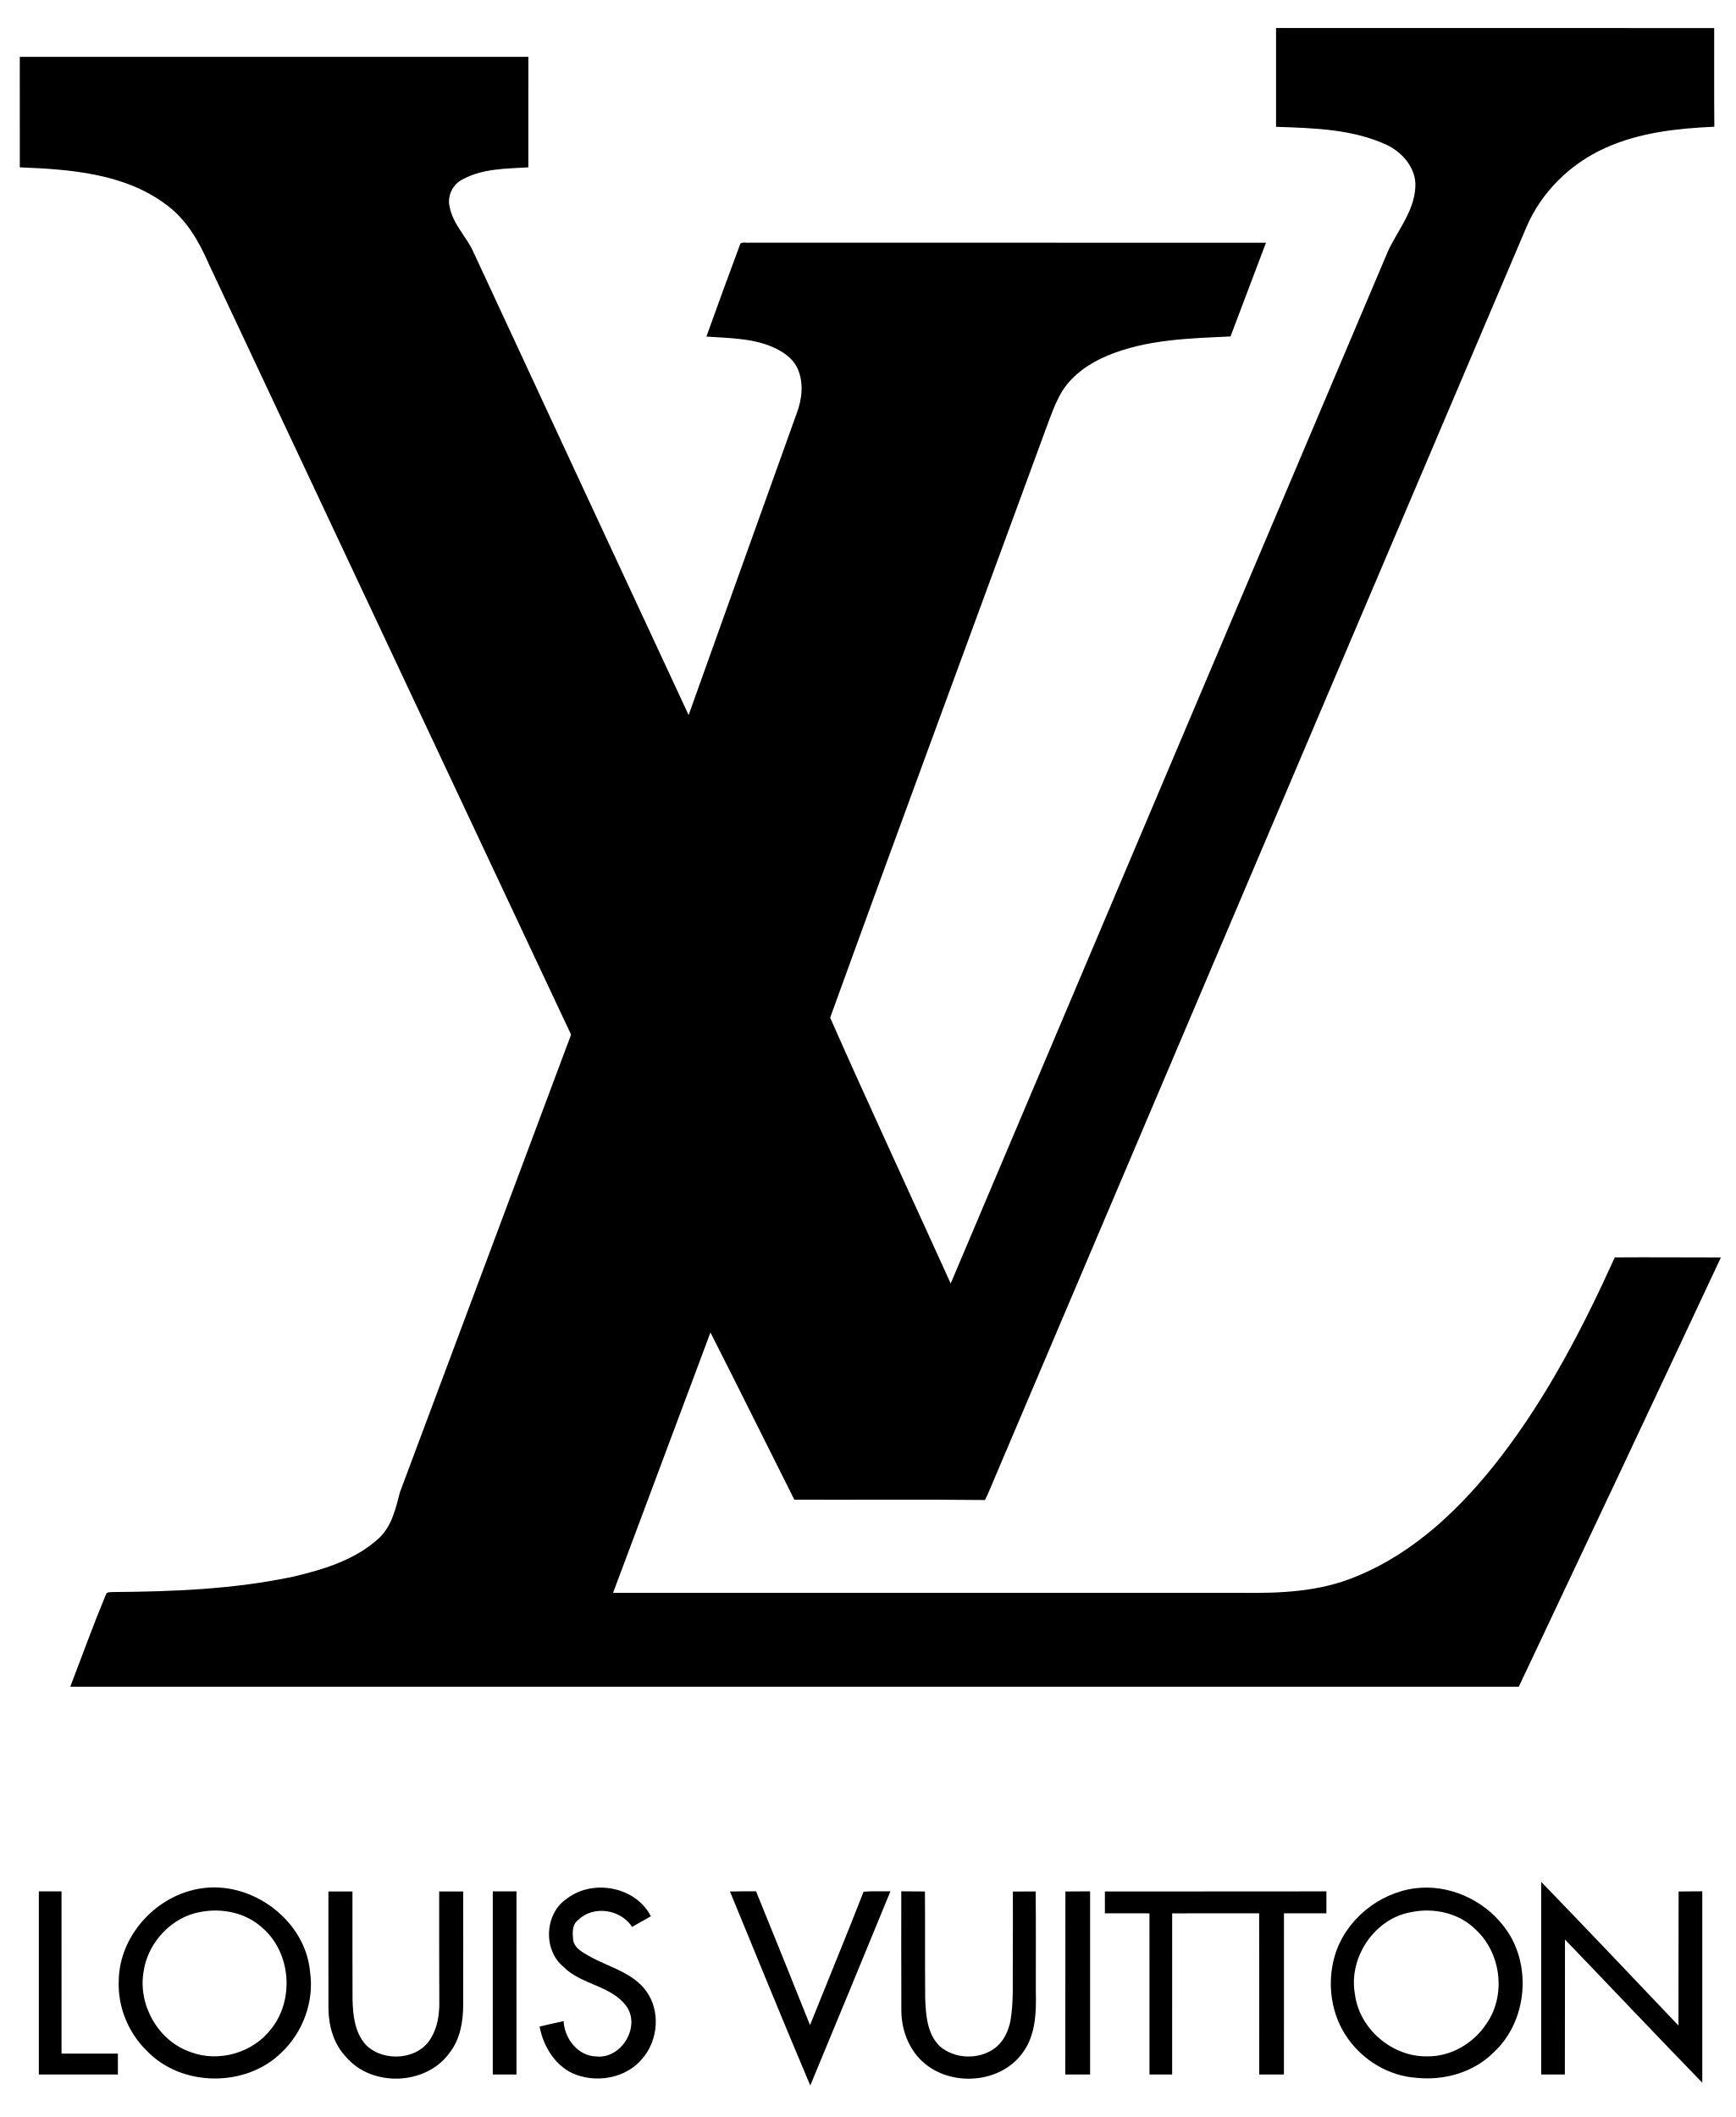
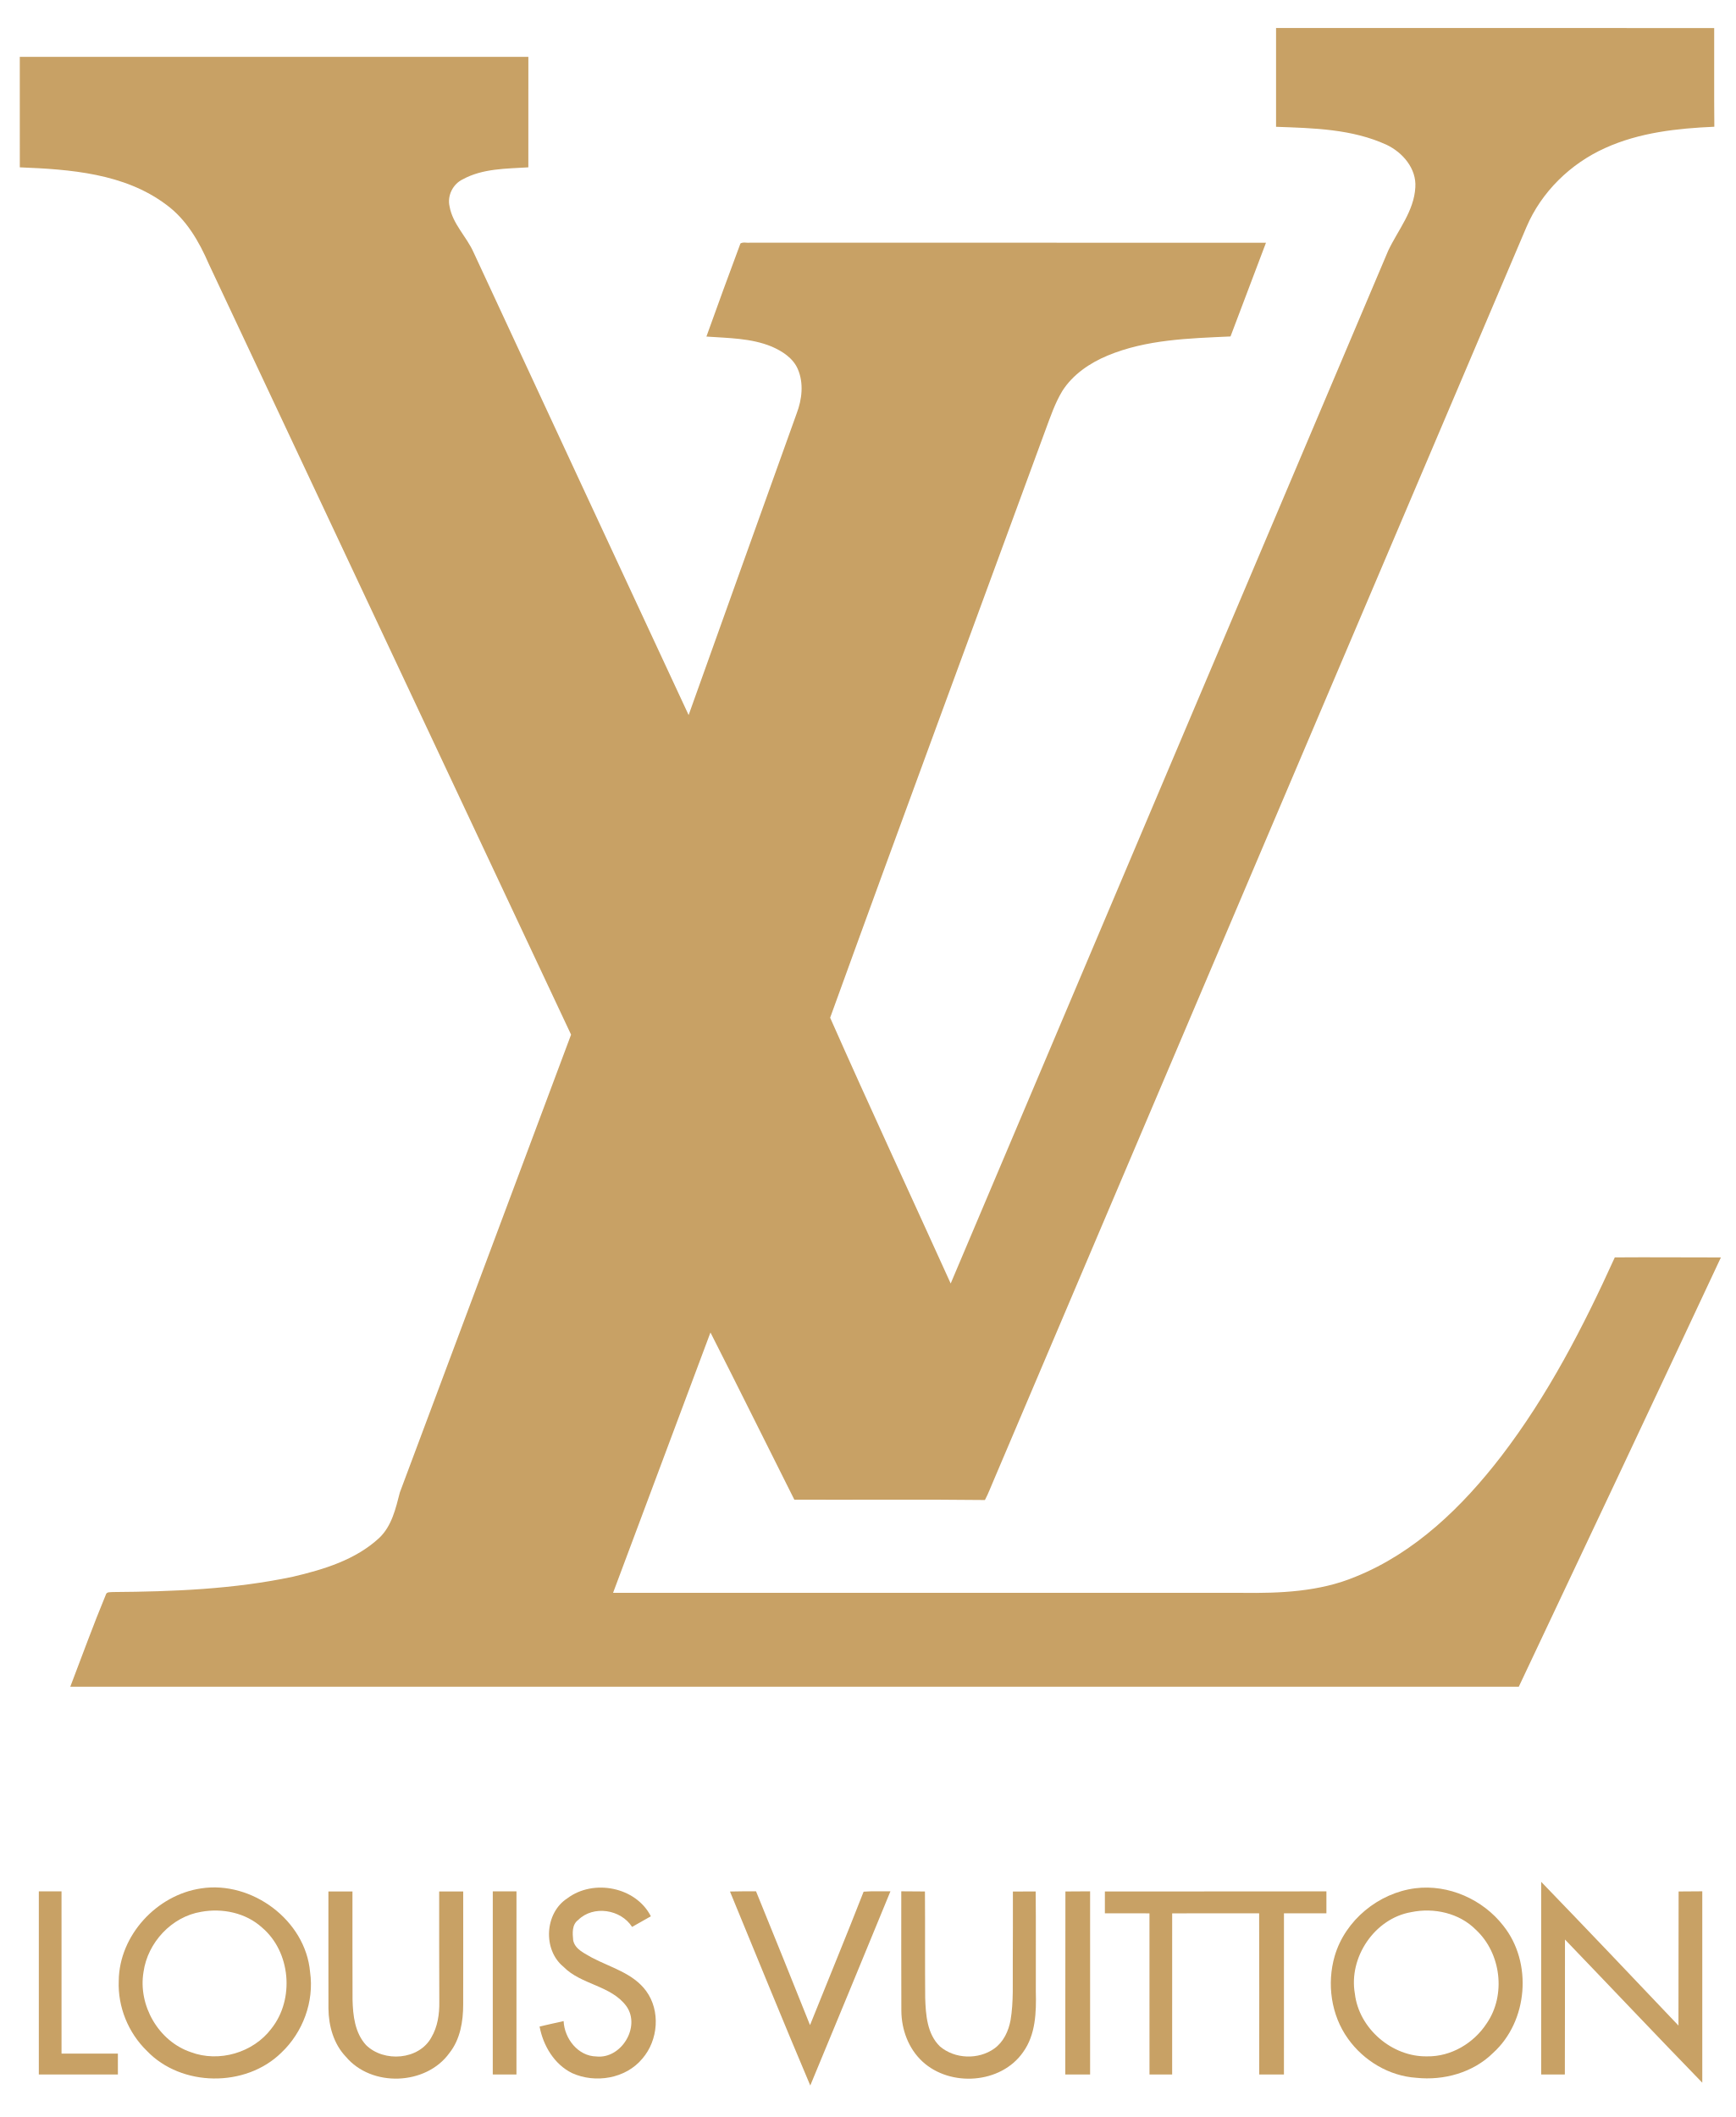
<svg xmlns="http://www.w3.org/2000/svg" id="svg2" version="1.0" viewBox="0 0 815 980" height="300" width="246">
  <defs id="defs30">
    </defs>
  <g id="path33">
-     <path style="opacity:1;fill:#000000" id="path5" d="M 599.07,6.2 C 667.63,6.2 736.2,6.19 804.76,6.21 C 804.8,21.65 804.68,37.1 804.83,52.55 C 787.41,53.31 769.6,55.26 753.56,62.55 C 737.29,69.86 723.65,83.16 716.63,99.63 C 633.26,295.61 549.95,491.61 466.67,687.63 C 465.23,690.85 464.07,694.18 462.39,697.29 C 432.57,696.94 402.74,697.24 372.92,697.13 C 359.76,670.98 346.81,644.72 333.54,618.63 C 318.33,659.39 303.03,700.11 287.82,740.86 C 386.19,740.87 484.56,740.86 582.93,740.87 C 600.94,741.11 619.49,740.36 636.34,733.32 C 664.34,722.07 686.63,700.33 704.77,676.76 C 726.67,648.2 743.29,616.05 758.1,583.38 C 774.71,583.24 791.31,583.43 807.91,583.4 C 776.43,650.64 744.79,717.82 713.03,784.93 C 486.35,784.94 259.68,784.93 33,784.93 C 38.52,770.52 43.77,755.99 49.69,741.73 C 50.05,740.26 51.88,740.63 52.99,740.49 C 81.29,740.28 109.78,739.18 137.55,733.29 C 152,729.9 166.95,725.38 178.07,715.06 C 183.95,709.45 185.78,701.26 187.73,693.7 C 214.5,622.06 241.31,550.43 268.1,478.8 C 211.48,358.16 154.67,237.59 98.02,116.96 C 93.46,106.41 87.44,95.96 77.97,89.09 C 58.37,74.41 32.9,72.55 9.3,71.61 C 9.28,54.32 9.3,37.04 9.29,19.75 C 88.88,19.72 168.46,19.73 248.05,19.74 C 248.06,37.03 248.07,54.32 248.04,71.61 C 237.67,72.27 226.66,72.1 217.27,77.23 C 212.61,79.43 209.87,84.97 211.07,90.01 C 212.54,98.26 219.06,104.15 222.36,111.6 C 255.97,183.99 289.58,256.39 323.29,328.75 C 340.18,281.52 357.07,234.3 374.03,187.1 C 376.52,180.54 377.4,172.96 374.56,166.36 C 372.33,161.15 367.27,157.93 362.28,155.76 C 352.58,151.76 341.92,151.8 331.64,151.06 C 336.89,136.47 342.17,121.88 347.61,107.37 C 348.87,106.56 350.62,107.18 352.07,106.98 C 432.82,107.03 513.58,106.98 594.34,107.01 C 588.76,121.67 583.21,136.33 577.69,151.01 C 558.24,151.91 538.19,152.4 519.95,160 C 511.59,163.5 503.68,168.85 498.74,176.59 C 495.31,182.26 493.18,188.59 490.88,194.77 C 457.14,286.79 423.09,378.69 389.73,470.85 C 408.21,512.62 427.47,554.03 446.32,595.63 C 514.77,433.99 583.2,272.33 651.73,110.72 C 656.35,101 663.87,92.13 664.46,80.95 C 665.03,72.2 658.54,64.65 651.02,61.06 C 634.81,53.58 616.59,53.21 599.07,52.58 C 599.05,37.12 599.05,21.66 599.07,6.2 z" />
-     <path style="opacity:1;fill:#000000" id="path7" d="M 723.54,876.54 C 745.15,898.92 766.59,921.45 787.99,944.02 C 787.96,923.04 788.08,902.05 788.06,881.07 C 791.76,881.08 795.46,881.04 799.17,880.99 C 799.18,910.94 799.18,940.9 799.17,970.85 C 777.54,948.58 756.23,926.01 734.71,903.63 C 734.74,924.74 734.66,945.86 734.65,966.98 C 730.94,967.01 727.24,967 723.54,967 C 723.53,936.84 723.52,906.69 723.54,876.54 z" />
-     <path style="opacity:1;fill:#000000" id="path9" d="M 94.45,879.62 C 118.26,875.96 143.45,894.6 145.57,918.88 C 147.57,932.77 142.18,947.25 132.01,956.82 C 115.29,973.18 85.22,972.88 68.99,955.94 C 60.22,947.44 55.22,935.19 55.75,922.96 C 55.99,901.68 73.58,882.67 94.45,879.62 M 94.46,890.62 C 80.6,892.88 69.32,905.05 67.38,918.84 C 64.74,934.51 74.41,951.37 89.54,956.49 C 102.78,961.49 118.89,956.78 127.39,945.48 C 138.38,931.69 136.52,909.44 123,897.99 C 115.4,891.08 104.41,888.8 94.46,890.62 z" />
-     <path style="opacity:1;fill:#000000" id="path11" d="M 266.39,884.25 C 278.59,875.09 298.52,878.88 305.56,892.72 C 302.62,894.38 299.68,896.05 296.74,897.71 C 291.45,889.44 278.56,887.42 271.45,894.44 C 268.44,896.64 268.77,900.67 269.09,903.98 C 269.95,908.3 274.55,910.13 277.94,912.16 C 286.68,916.76 297.18,919.41 303.32,927.75 C 310.17,937.06 309.04,950.92 301.57,959.54 C 293.76,968.99 279.48,971.29 268.56,966.34 C 260.18,962.2 255,953.45 253.32,944.48 C 257.07,943.59 260.84,942.77 264.6,941.93 C 264.98,950.11 271.33,958.38 279.97,958.53 C 291.63,959.8 300.9,944.64 294.11,934.97 C 286.86,925.1 272.88,924.96 264.54,916.43 C 254.72,908.4 255.71,891.09 266.39,884.25 z" />
-     <path style="opacity:1;fill:#000000" id="path13" d="M 664.46,879.56 C 680.06,877.61 696.18,884.81 705.76,897.15 C 719.57,914.43 717.36,942 700.97,956.86 C 691.61,966.11 677.85,969.92 664.93,968.55 C 652.16,967.71 640.21,960.55 632.84,950.19 C 624.9,939.14 622.84,924.37 626.6,911.38 C 631.51,894.55 647.17,881.76 664.46,879.56 M 662.55,890.77 C 645.35,893.7 633.05,912.02 636.07,929.06 C 637.98,945.45 653.53,958.79 669.98,958.48 C 681.2,958.67 691.9,952.31 697.95,943.01 C 707.14,929.69 704.72,910.01 692.88,899.05 C 685.13,891.2 673.16,888.55 662.55,890.77 z" />
-     <path style="opacity:1;fill:#000000" id="path15" d="M 18.23,881.01 C 21.78,880.99 25.33,880.99 28.88,881.01 C 28.89,906.4 28.87,931.8 28.89,957.19 C 37.71,957.21 46.52,957.19 55.34,957.2 C 55.36,960.46 55.36,963.72 55.35,966.99 C 42.97,967 30.6,967.01 18.23,966.99 C 18.24,938.33 18.24,909.67 18.23,881.01 z" />
-     <path style="opacity:1;fill:#000000" id="path17" d="M 154.18,881.08 C 157.94,881.05 161.7,881.06 165.47,881.07 C 165.5,897.99 165.42,914.92 165.51,931.84 C 165.68,939.28 166.6,947.46 171.86,953.19 C 180.23,961.4 196.67,960.23 202.51,949.59 C 205.46,944.59 206.32,938.67 206.24,932.95 C 206.17,915.66 206.17,898.37 206.18,881.07 C 209.94,881.05 213.7,881.06 217.46,881.07 C 217.46,898.72 217.5,916.37 217.45,934.02 C 217.47,942.03 216.08,950.5 210.96,956.94 C 199.95,972.19 174.43,973.06 162.37,958.65 C 156.64,952.65 154.28,944.19 154.2,936.05 C 154.15,917.73 154.19,899.4 154.18,881.08 z" />
-     <path style="opacity:1;fill:#000000" id="path19" d="M 231.35,881.02 C 235.05,880.98 238.76,880.99 242.47,881.01 C 242.47,909.67 242.48,938.33 242.46,967 C 238.76,967 235.05,967.01 231.34,966.98 C 231.36,938.33 231.36,909.67 231.35,881.02 z" />
-     <path style="opacity:1;fill:#000000" id="path21" d="M 342.7,881.09 C 346.77,880.98 350.86,880.98 354.94,881 C 363.48,901.9 371.89,922.85 380.28,943.81 C 388.65,922.92 397.26,902.13 405.44,881.17 C 409.63,880.82 413.83,881.06 418.03,881 C 405.54,911.41 393,941.8 380.4,972.16 C 367.58,941.91 355.22,911.46 342.7,881.09 z" />
-     <path style="opacity:1;fill:#000000" id="path23" d="M 423.12,880.99 C 426.82,881.04 430.52,881.08 434.23,881.07 C 434.36,897.73 434.21,914.4 434.35,931.06 C 434.61,938.97 435.22,947.94 441.26,953.8 C 448.23,959.77 459.33,960.14 466.77,954.83 C 471.1,951.75 473.48,946.63 474.42,941.53 C 475.9,932.75 475.37,923.82 475.47,914.96 C 475.53,903.67 475.54,892.38 475.52,881.09 C 479.08,881.05 482.65,881.06 486.22,881.07 C 486.38,896.73 486.25,912.38 486.29,928.04 C 486.54,937.75 486.23,948.29 480.32,956.49 C 469.97,971.42 446.15,973.03 433.05,960.9 C 426.5,954.84 423.21,945.9 423.16,937.08 C 423.06,918.38 423.14,899.69 423.12,880.99 z" />
-     <path style="opacity:1;fill:#000000" id="path25" d="M 500.18,881.07 C 504.04,881.08 507.9,881.04 511.77,881 C 511.77,909.66 511.76,938.32 511.77,966.99 C 507.88,967 504,967 500.12,966.99 C 500.08,938.35 500.21,909.71 500.18,881.07 z" />
-     <path style="opacity:1;fill:#000000" id="path27" d="M 518.71,881.07 C 553.38,881.1 588.04,881.01 622.71,881.02 C 622.7,884.45 622.7,887.88 622.71,891.32 C 616.06,891.35 609.42,891.32 602.78,891.33 C 602.75,916.55 602.77,941.77 602.77,966.99 C 598.9,967 595.04,967 591.17,966.99 C 591.15,941.77 591.24,916.55 591.13,891.33 C 577.52,891.35 563.91,891.32 550.3,891.34 C 550.28,916.56 550.3,941.77 550.29,966.99 C 546.74,967 543.19,967 539.65,966.99 C 539.64,941.77 539.66,916.56 539.64,891.34 C 532.66,891.32 525.69,891.35 518.71,891.32 C 518.7,887.9 518.7,884.48 518.71,881.07 z" />
+     <path style="opacity:1;fill: #C8A165" id="path5" d="M 599.07,6.2 C 667.63,6.2 736.2,6.19 804.76,6.21 C 804.8,21.65 804.68,37.1 804.83,52.55 C 787.41,53.31 769.6,55.26 753.56,62.55 C 737.29,69.86 723.65,83.16 716.63,99.63 C 633.26,295.61 549.95,491.61 466.67,687.63 C 465.23,690.85 464.07,694.18 462.39,697.29 C 432.57,696.94 402.74,697.24 372.92,697.13 C 359.76,670.98 346.81,644.72 333.54,618.63 C 318.33,659.39 303.03,700.11 287.82,740.86 C 386.19,740.87 484.56,740.86 582.93,740.87 C 600.94,741.11 619.49,740.36 636.34,733.32 C 664.34,722.07 686.63,700.33 704.77,676.76 C 726.67,648.2 743.29,616.05 758.1,583.38 C 774.71,583.24 791.31,583.43 807.91,583.4 C 776.43,650.64 744.79,717.82 713.03,784.93 C 486.35,784.94 259.68,784.93 33,784.93 C 38.52,770.52 43.77,755.99 49.69,741.73 C 50.05,740.26 51.88,740.63 52.99,740.49 C 81.29,740.28 109.78,739.18 137.55,733.29 C 152,729.9 166.95,725.38 178.07,715.06 C 183.95,709.45 185.78,701.26 187.73,693.7 C 214.5,622.06 241.31,550.43 268.1,478.8 C 211.48,358.16 154.67,237.59 98.02,116.96 C 93.46,106.41 87.44,95.96 77.97,89.09 C 58.37,74.41 32.9,72.55 9.3,71.61 C 9.28,54.32 9.3,37.04 9.29,19.75 C 88.88,19.72 168.46,19.73 248.05,19.74 C 248.06,37.03 248.07,54.32 248.04,71.61 C 237.67,72.27 226.66,72.1 217.27,77.23 C 212.61,79.43 209.87,84.97 211.07,90.01 C 212.54,98.26 219.06,104.15 222.36,111.6 C 255.97,183.99 289.58,256.39 323.29,328.75 C 340.18,281.52 357.07,234.3 374.03,187.1 C 376.52,180.54 377.4,172.96 374.56,166.36 C 372.33,161.15 367.27,157.93 362.28,155.76 C 352.58,151.76 341.92,151.8 331.64,151.06 C 336.89,136.47 342.17,121.88 347.61,107.37 C 348.87,106.56 350.62,107.18 352.07,106.98 C 432.82,107.03 513.58,106.98 594.34,107.01 C 588.76,121.67 583.21,136.33 577.69,151.01 C 558.24,151.91 538.19,152.4 519.95,160 C 511.59,163.5 503.68,168.85 498.74,176.59 C 495.31,182.26 493.18,188.59 490.88,194.77 C 457.14,286.79 423.09,378.69 389.73,470.85 C 408.21,512.62 427.47,554.03 446.32,595.63 C 514.77,433.99 583.2,272.33 651.73,110.72 C 656.35,101 663.87,92.13 664.46,80.95 C 665.03,72.2 658.54,64.65 651.02,61.06 C 634.81,53.58 616.59,53.21 599.07,52.58 C 599.05,37.12 599.05,21.66 599.07,6.2 z" />
+     <path style="opacity:1;fill: #C8A165" id="path7" d="M 723.54,876.54 C 745.15,898.92 766.59,921.45 787.99,944.02 C 787.96,923.04 788.08,902.05 788.06,881.07 C 791.76,881.08 795.46,881.04 799.17,880.99 C 799.18,910.94 799.18,940.9 799.17,970.85 C 777.54,948.58 756.23,926.01 734.71,903.63 C 734.74,924.74 734.66,945.86 734.65,966.98 C 730.94,967.01 727.24,967 723.54,967 C 723.53,936.84 723.52,906.69 723.54,876.54 z" />
+     <path style="opacity:1;fill: #C8A165" id="path9" d="M 94.45,879.62 C 118.26,875.96 143.45,894.6 145.57,918.88 C 147.57,932.77 142.18,947.25 132.01,956.82 C 115.29,973.18 85.22,972.88 68.99,955.94 C 60.22,947.44 55.22,935.19 55.75,922.96 C 55.99,901.68 73.58,882.67 94.45,879.62 M 94.46,890.62 C 80.6,892.88 69.32,905.05 67.38,918.84 C 64.74,934.51 74.41,951.37 89.54,956.49 C 102.78,961.49 118.89,956.78 127.39,945.48 C 138.38,931.69 136.52,909.44 123,897.99 C 115.4,891.08 104.41,888.8 94.46,890.62 z" />
+     <path style="opacity:1;fill: #C8A165" id="path11" d="M 266.39,884.25 C 278.59,875.09 298.52,878.88 305.56,892.72 C 302.62,894.38 299.68,896.05 296.74,897.71 C 291.45,889.44 278.56,887.42 271.45,894.44 C 268.44,896.64 268.77,900.67 269.09,903.98 C 269.95,908.3 274.55,910.13 277.94,912.16 C 286.68,916.76 297.18,919.41 303.32,927.75 C 310.17,937.06 309.04,950.92 301.57,959.54 C 293.76,968.99 279.48,971.29 268.56,966.34 C 260.18,962.2 255,953.45 253.32,944.48 C 257.07,943.59 260.84,942.77 264.6,941.93 C 264.98,950.11 271.33,958.38 279.97,958.53 C 291.63,959.8 300.9,944.64 294.11,934.97 C 286.86,925.1 272.88,924.96 264.54,916.43 C 254.72,908.4 255.71,891.09 266.39,884.25 z" />
+     <path style="opacity:1;fill: #C8A165" id="path13" d="M 664.46,879.56 C 680.06,877.61 696.18,884.81 705.76,897.15 C 719.57,914.43 717.36,942 700.97,956.86 C 691.61,966.11 677.85,969.92 664.93,968.55 C 652.16,967.71 640.21,960.55 632.84,950.19 C 624.9,939.14 622.84,924.37 626.6,911.38 C 631.51,894.55 647.17,881.76 664.46,879.56 M 662.55,890.77 C 645.35,893.7 633.05,912.02 636.07,929.06 C 637.98,945.45 653.53,958.79 669.98,958.48 C 681.2,958.67 691.9,952.31 697.95,943.01 C 707.14,929.69 704.72,910.01 692.88,899.05 C 685.13,891.2 673.16,888.55 662.55,890.77 z" />
+     <path style="opacity:1;fill: #C8A165" id="path15" d="M 18.23,881.01 C 21.78,880.99 25.33,880.99 28.88,881.01 C 28.89,906.4 28.87,931.8 28.89,957.19 C 37.71,957.21 46.52,957.19 55.34,957.2 C 55.36,960.46 55.36,963.72 55.35,966.99 C 42.97,967 30.6,967.01 18.23,966.99 C 18.24,938.33 18.24,909.67 18.23,881.01 z" />
+     <path style="opacity:1;fill: #C8A165" id="path17" d="M 154.18,881.08 C 157.94,881.05 161.7,881.06 165.47,881.07 C 165.5,897.99 165.42,914.92 165.51,931.84 C 165.68,939.28 166.6,947.46 171.86,953.19 C 180.23,961.4 196.67,960.23 202.51,949.59 C 205.46,944.59 206.32,938.67 206.24,932.95 C 206.17,915.66 206.17,898.37 206.18,881.07 C 209.94,881.05 213.7,881.06 217.46,881.07 C 217.46,898.72 217.5,916.37 217.45,934.02 C 217.47,942.03 216.08,950.5 210.96,956.94 C 199.95,972.19 174.43,973.06 162.37,958.65 C 156.64,952.65 154.28,944.19 154.2,936.05 C 154.15,917.73 154.19,899.4 154.18,881.08 z" />
+     <path style="opacity:1;fill: #C8A165" id="path19" d="M 231.35,881.02 C 235.05,880.98 238.76,880.99 242.47,881.01 C 242.47,909.67 242.48,938.33 242.46,967 C 238.76,967 235.05,967.01 231.34,966.98 C 231.36,938.33 231.36,909.67 231.35,881.02 z" />
+     <path style="opacity:1;fill: #C8A165" id="path21" d="M 342.7,881.09 C 346.77,880.98 350.86,880.98 354.94,881 C 363.48,901.9 371.89,922.85 380.28,943.81 C 388.65,922.92 397.26,902.13 405.44,881.17 C 409.63,880.82 413.83,881.06 418.03,881 C 405.54,911.41 393,941.8 380.4,972.16 C 367.58,941.91 355.22,911.46 342.7,881.09 z" />
+     <path style="opacity:1;fill: #C8A165" id="path23" d="M 423.12,880.99 C 426.82,881.04 430.52,881.08 434.23,881.07 C 434.36,897.73 434.21,914.4 434.35,931.06 C 434.61,938.97 435.22,947.94 441.26,953.8 C 448.23,959.77 459.33,960.14 466.77,954.83 C 471.1,951.75 473.48,946.63 474.42,941.53 C 475.9,932.75 475.37,923.82 475.47,914.96 C 475.53,903.67 475.54,892.38 475.52,881.09 C 479.08,881.05 482.65,881.06 486.22,881.07 C 486.38,896.73 486.25,912.38 486.29,928.04 C 486.54,937.75 486.23,948.29 480.32,956.49 C 469.97,971.42 446.15,973.03 433.05,960.9 C 426.5,954.84 423.21,945.9 423.16,937.08 C 423.06,918.38 423.14,899.69 423.12,880.99 z" />
+     <path style="opacity:1;fill: #C8A165" id="path25" d="M 500.18,881.07 C 504.04,881.08 507.9,881.04 511.77,881 C 511.77,909.66 511.76,938.32 511.77,966.99 C 507.88,967 504,967 500.12,966.99 C 500.08,938.35 500.21,909.71 500.18,881.07 z" />
+     <path style="opacity:1;fill: #C8A165" id="path27" d="M 518.71,881.07 C 553.38,881.1 588.04,881.01 622.71,881.02 C 622.7,884.45 622.7,887.88 622.71,891.32 C 616.06,891.35 609.42,891.32 602.78,891.33 C 602.75,916.55 602.77,941.77 602.77,966.99 C 598.9,967 595.04,967 591.17,966.99 C 591.15,941.77 591.24,916.55 591.13,891.33 C 577.52,891.35 563.91,891.32 550.3,891.34 C 550.28,916.56 550.3,941.77 550.29,966.99 C 546.74,967 543.19,967 539.65,966.99 C 539.64,941.77 539.66,916.56 539.64,891.34 C 532.66,891.32 525.69,891.35 518.71,891.32 C 518.7,887.9 518.7,884.48 518.71,881.07 z" />
  </g>
</svg>
